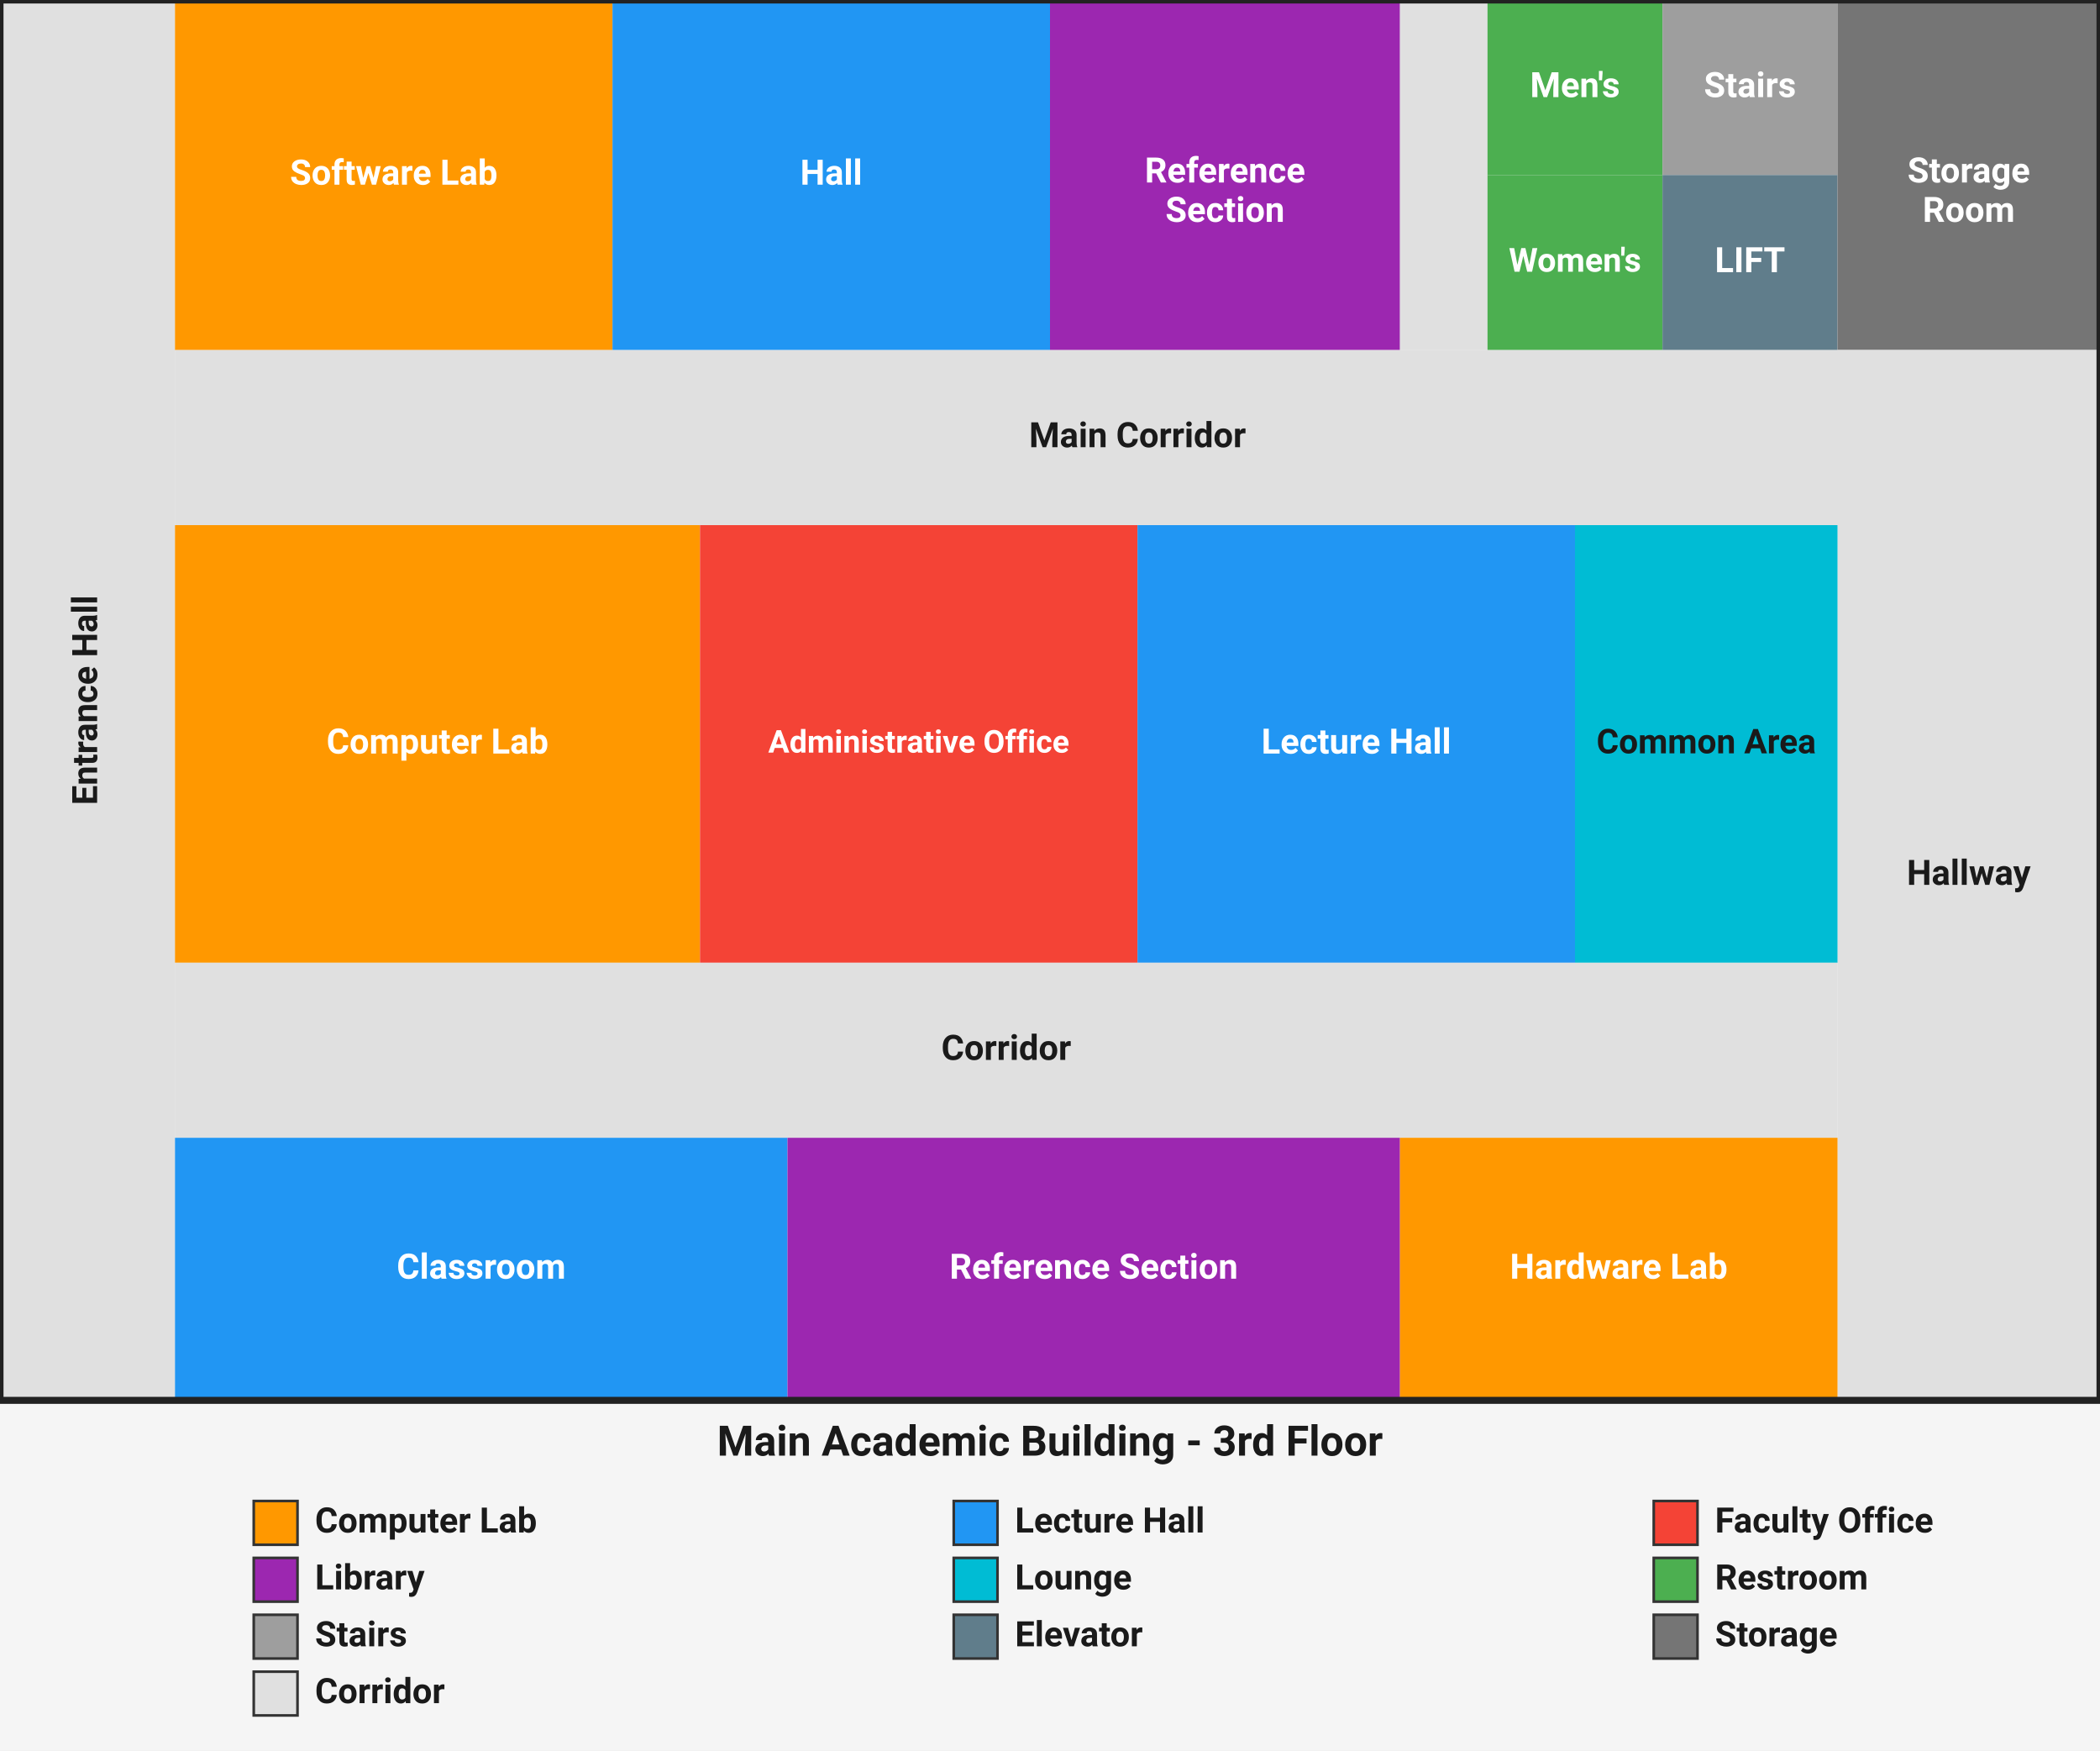
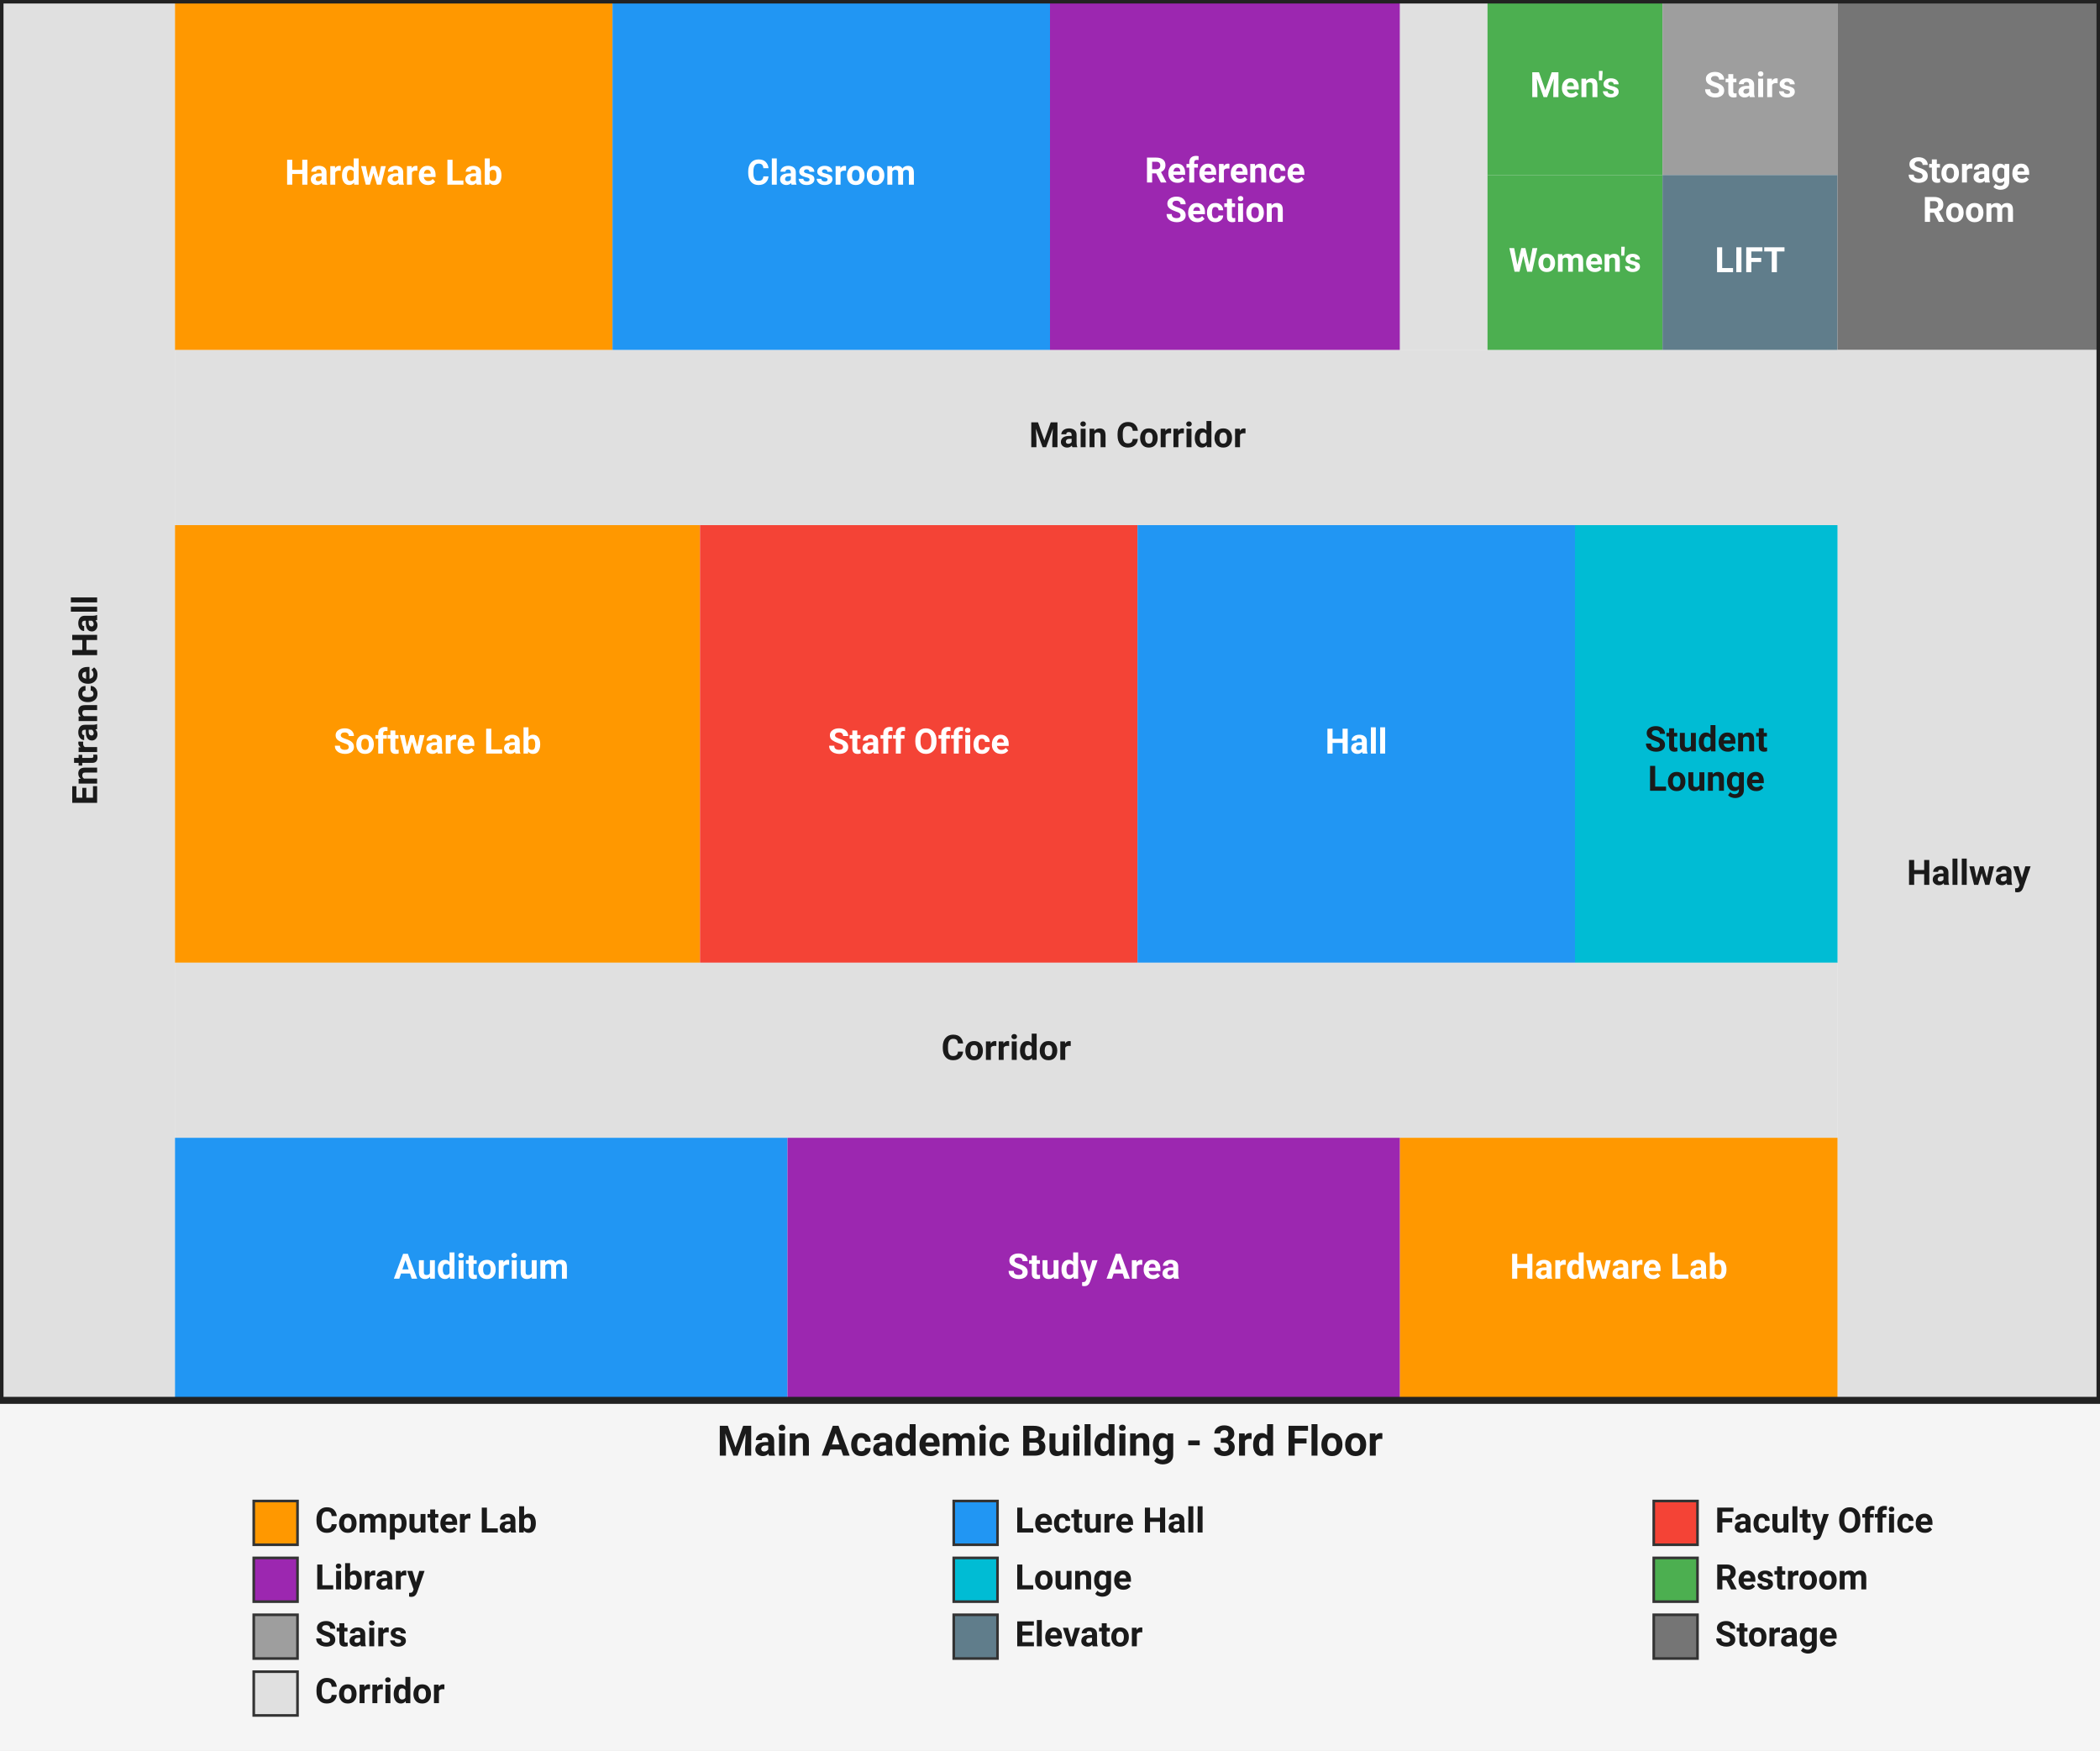
<svg xmlns="http://www.w3.org/2000/svg" viewBox="0 0 2400 2000" width="2400" height="2000" style="display:block; max-width:100%; height:auto;">
  <defs>
    <style>
      text { 
        -webkit-font-smoothing: antialiased;
        -moz-osx-font-smoothing: grayscale;
      }
    </style>
  </defs>
  <rect x="0" y="0" width="2400" height="2000" fill="#f5f5f5" />
  <rect x="0" y="0" width="200" height="1600" fill="#E0E0E0" stroke="none" />
  <text x="100.0" y="800.0" font-family="Roboto,Segoe UI,Arial,sans-serif" font-size="40" font-weight="600" fill="#1a1a1a" text-anchor="middle" dominant-baseline="middle" transform="rotate(-90 100.0 800.0)">
              Entrance Hall
            </text>
  <rect x="200" y="0" width="500" height="400" fill="#FF9800" stroke="none" />
  <text x="450.0" y="200.0" font-family="Roboto,Segoe UI,Arial,sans-serif" font-size="40" font-weight="600" fill="white" text-anchor="middle" dominant-baseline="middle">
-               Software Lab
+               Hardware Lab
            </text>
  <rect x="700" y="0" width="500" height="400" fill="#2196F3" stroke="none" />
  <text x="950.0" y="200.0" font-family="Roboto,Segoe UI,Arial,sans-serif" font-size="40" font-weight="600" fill="white" text-anchor="middle" dominant-baseline="middle">
-               Hall
+               Classroom
            </text>
  <rect x="1200" y="0" width="400" height="400" fill="#9C27B0" stroke="none" />
  <g>
    <text x="1400.0" y="197.5" font-family="Roboto,Segoe UI,Arial,sans-serif" font-size="40" font-weight="600" fill="white" text-anchor="middle" dominant-baseline="middle">
                  Reference
                </text>
    <text x="1400.0" y="242.5" font-family="Roboto,Segoe UI,Arial,sans-serif" font-size="40" font-weight="600" fill="white" text-anchor="middle" dominant-baseline="middle">
                  Section
                </text>
  </g>
  <rect x="1600" y="0" width="100" height="400" fill="#E0E0E0" stroke="none" />
  <rect x="1700" y="0" width="200" height="200" fill="#4CAF50" stroke="none" />
  <text x="1800.0" y="100.0" font-family="Roboto,Segoe UI,Arial,sans-serif" font-size="40" font-weight="600" fill="white" text-anchor="middle" dominant-baseline="middle">
              Men's
            </text>
  <rect x="1700" y="200" width="200" height="200" fill="#4CAF50" stroke="none" />
  <text x="1800.0" y="300.0" font-family="Roboto,Segoe UI,Arial,sans-serif" font-size="38" font-weight="600" fill="white" text-anchor="middle" dominant-baseline="middle">
              Women's
            </text>
  <rect x="1900" y="0" width="200" height="200" fill="#9E9E9E" stroke="none" />
  <text x="2000.0" y="100.0" font-family="Roboto,Segoe UI,Arial,sans-serif" font-size="40" font-weight="600" fill="white" text-anchor="middle" dominant-baseline="middle">
              Stairs
            </text>
  <rect x="1900" y="200" width="200" height="200" fill="#607D8B" stroke="none" />
  <text x="2000.0" y="300.0" font-family="Roboto,Segoe UI,Arial,sans-serif" font-size="40" font-weight="600" fill="white" text-anchor="middle" dominant-baseline="middle">
              LIFT
            </text>
  <rect x="2100" y="0" width="300" height="400" fill="#757575" stroke="none" />
  <g>
    <text x="2250.0" y="197.5" font-family="Roboto,Segoe UI,Arial,sans-serif" font-size="40" font-weight="600" fill="white" text-anchor="middle" dominant-baseline="middle">
                  Storage
                </text>
    <text x="2250.0" y="242.5" font-family="Roboto,Segoe UI,Arial,sans-serif" font-size="40" font-weight="600" fill="white" text-anchor="middle" dominant-baseline="middle">
                  Room
                </text>
  </g>
  <rect x="200" y="400" width="2200" height="200" fill="#E0E0E0" stroke="none" />
  <text x="1300.0" y="500.0" font-family="Roboto,Segoe UI,Arial,sans-serif" font-size="40" font-weight="600" fill="#1a1a1a" text-anchor="middle" dominant-baseline="middle">
              Main Corridor
            </text>
  <rect x="1600" y="400" width="100" height="100" fill="#E0E0E0" stroke="none" />
  <rect x="2100" y="400" width="300" height="1200" fill="#E0E0E0" stroke="none" />
  <text x="2250.0" y="1000.0" font-family="Roboto,Segoe UI,Arial,sans-serif" font-size="40" font-weight="600" fill="#1a1a1a" text-anchor="middle" dominant-baseline="middle">
              Hallway
            </text>
  <rect x="200" y="600" width="600" height="500" fill="#FF9800" stroke="none" />
  <text x="500.0" y="850.0" font-family="Roboto,Segoe UI,Arial,sans-serif" font-size="40" font-weight="600" fill="white" text-anchor="middle" dominant-baseline="middle">
-               Computer Lab
+               Software Lab
            </text>
  <rect x="800" y="600" width="500" height="500" fill="#F44336" stroke="none" />
-   <text x="1050.0" y="850.0" font-family="Roboto,Segoe UI,Arial,sans-serif" font-size="36" font-weight="600" fill="white" text-anchor="middle" dominant-baseline="middle">
-               Administrative Office
+   <text x="1050.0" y="850.0" font-family="Roboto,Segoe UI,Arial,sans-serif" font-size="40" font-weight="600" fill="white" text-anchor="middle" dominant-baseline="middle">
+               Staff Office
            </text>
  <rect x="1300" y="600" width="500" height="500" fill="#2196F3" stroke="none" />
  <text x="1550.0" y="850.0" font-family="Roboto,Segoe UI,Arial,sans-serif" font-size="40" font-weight="600" fill="white" text-anchor="middle" dominant-baseline="middle">
-               Lecture Hall
+               Hall
            </text>
  <rect x="1800" y="600" width="300" height="500" fill="#00BCD4" stroke="none" />
-   <text x="1950.0" y="850.0" font-family="Roboto,Segoe UI,Arial,sans-serif" font-size="39" font-weight="600" fill="#1a1a1a" text-anchor="middle" dominant-baseline="middle">
-               Common Area
-             </text>
+   <g>
+     <text x="1950.0" y="847.5" font-family="Roboto,Segoe UI,Arial,sans-serif" font-size="40" font-weight="600" fill="#1a1a1a" text-anchor="middle" dominant-baseline="middle">
+                   Student
+                 </text>
+     <text x="1950.0" y="892.5" font-family="Roboto,Segoe UI,Arial,sans-serif" font-size="40" font-weight="600" fill="#1a1a1a" text-anchor="middle" dominant-baseline="middle">
+                   Lounge
+                 </text>
+   </g>
  <rect x="200" y="1100" width="1900" height="200" fill="#E0E0E0" stroke="none" />
  <text x="1150.0" y="1200.0" font-family="Roboto,Segoe UI,Arial,sans-serif" font-size="40" font-weight="600" fill="#1a1a1a" text-anchor="middle" dominant-baseline="middle">
              Corridor
            </text>
  <rect x="200" y="1300" width="700" height="300" fill="#2196F3" stroke="none" />
  <text x="550.0" y="1450.0" font-family="Roboto,Segoe UI,Arial,sans-serif" font-size="40" font-weight="600" fill="white" text-anchor="middle" dominant-baseline="middle">
-               Classroom
+               Auditorium
            </text>
  <rect x="900" y="1300" width="700" height="300" fill="#9C27B0" stroke="none" />
  <text x="1250.0" y="1450.0" font-family="Roboto,Segoe UI,Arial,sans-serif" font-size="40" font-weight="600" fill="white" text-anchor="middle" dominant-baseline="middle">
-               Reference Section
+               Study Area
            </text>
  <rect x="1600" y="1300" width="500" height="300" fill="#FF9800" stroke="none" />
  <text x="1850.0" y="1450.0" font-family="Roboto,Segoe UI,Arial,sans-serif" font-size="40" font-weight="600" fill="white" text-anchor="middle" dominant-baseline="middle">
              Hardware Lab
            </text>
  <rect x="0" y="0" width="2400" height="1600" fill="none" stroke="#222" stroke-width="8" />
  <text x="1200.0" y="1650" font-family="Roboto,Segoe UI,Arial,sans-serif" font-size="48" font-weight="700" fill="#1a1a1a" text-anchor="middle" dominant-baseline="middle">
          Main Academic Building - 3rd Floor
        </text>
  <rect x="290.0" y="1715.0" width="50" height="50" fill="#FF9800" stroke="#333" stroke-width="3" />
  <text x="360.0" y="1740" font-family="Roboto,Segoe UI,Arial,sans-serif" font-size="40" font-weight="700" fill="#1a1a1a" text-anchor="start" dominant-baseline="middle">
          Computer Lab
        </text>
  <rect x="1090.0" y="1715.0" width="50" height="50" fill="#2196F3" stroke="#333" stroke-width="3" />
  <text x="1160.0" y="1740" font-family="Roboto,Segoe UI,Arial,sans-serif" font-size="40" font-weight="700" fill="#1a1a1a" text-anchor="start" dominant-baseline="middle">
          Lecture Hall
        </text>
  <rect x="1890.0" y="1715.0" width="50" height="50" fill="#F44336" stroke="#333" stroke-width="3" />
  <text x="1960.0" y="1740" font-family="Roboto,Segoe UI,Arial,sans-serif" font-size="40" font-weight="700" fill="#1a1a1a" text-anchor="start" dominant-baseline="middle">
          Faculty Office
        </text>
  <rect x="290.0" y="1780.0" width="50" height="50" fill="#9C27B0" stroke="#333" stroke-width="3" />
  <text x="360.0" y="1805" font-family="Roboto,Segoe UI,Arial,sans-serif" font-size="40" font-weight="700" fill="#1a1a1a" text-anchor="start" dominant-baseline="middle">
          Library
        </text>
  <rect x="1090.0" y="1780.0" width="50" height="50" fill="#00BCD4" stroke="#333" stroke-width="3" />
  <text x="1160.0" y="1805" font-family="Roboto,Segoe UI,Arial,sans-serif" font-size="40" font-weight="700" fill="#1a1a1a" text-anchor="start" dominant-baseline="middle">
          Lounge
        </text>
  <rect x="1890.0" y="1780.0" width="50" height="50" fill="#4CAF50" stroke="#333" stroke-width="3" />
  <text x="1960.0" y="1805" font-family="Roboto,Segoe UI,Arial,sans-serif" font-size="40" font-weight="700" fill="#1a1a1a" text-anchor="start" dominant-baseline="middle">
          Restroom
        </text>
  <rect x="290.0" y="1845.0" width="50" height="50" fill="#9E9E9E" stroke="#333" stroke-width="3" />
  <text x="360.0" y="1870" font-family="Roboto,Segoe UI,Arial,sans-serif" font-size="40" font-weight="700" fill="#1a1a1a" text-anchor="start" dominant-baseline="middle">
          Stairs
        </text>
  <rect x="1090.0" y="1845.0" width="50" height="50" fill="#607D8B" stroke="#333" stroke-width="3" />
  <text x="1160.0" y="1870" font-family="Roboto,Segoe UI,Arial,sans-serif" font-size="40" font-weight="700" fill="#1a1a1a" text-anchor="start" dominant-baseline="middle">
          Elevator
        </text>
  <rect x="1890.0" y="1845.0" width="50" height="50" fill="#757575" stroke="#333" stroke-width="3" />
  <text x="1960.0" y="1870" font-family="Roboto,Segoe UI,Arial,sans-serif" font-size="40" font-weight="700" fill="#1a1a1a" text-anchor="start" dominant-baseline="middle">
          Storage
        </text>
  <rect x="290.0" y="1910.0" width="50" height="50" fill="#E0E0E0" stroke="#333" stroke-width="3" />
  <text x="360.0" y="1935" font-family="Roboto,Segoe UI,Arial,sans-serif" font-size="40" font-weight="700" fill="#1a1a1a" text-anchor="start" dominant-baseline="middle">
          Corridor
        </text>
</svg>
